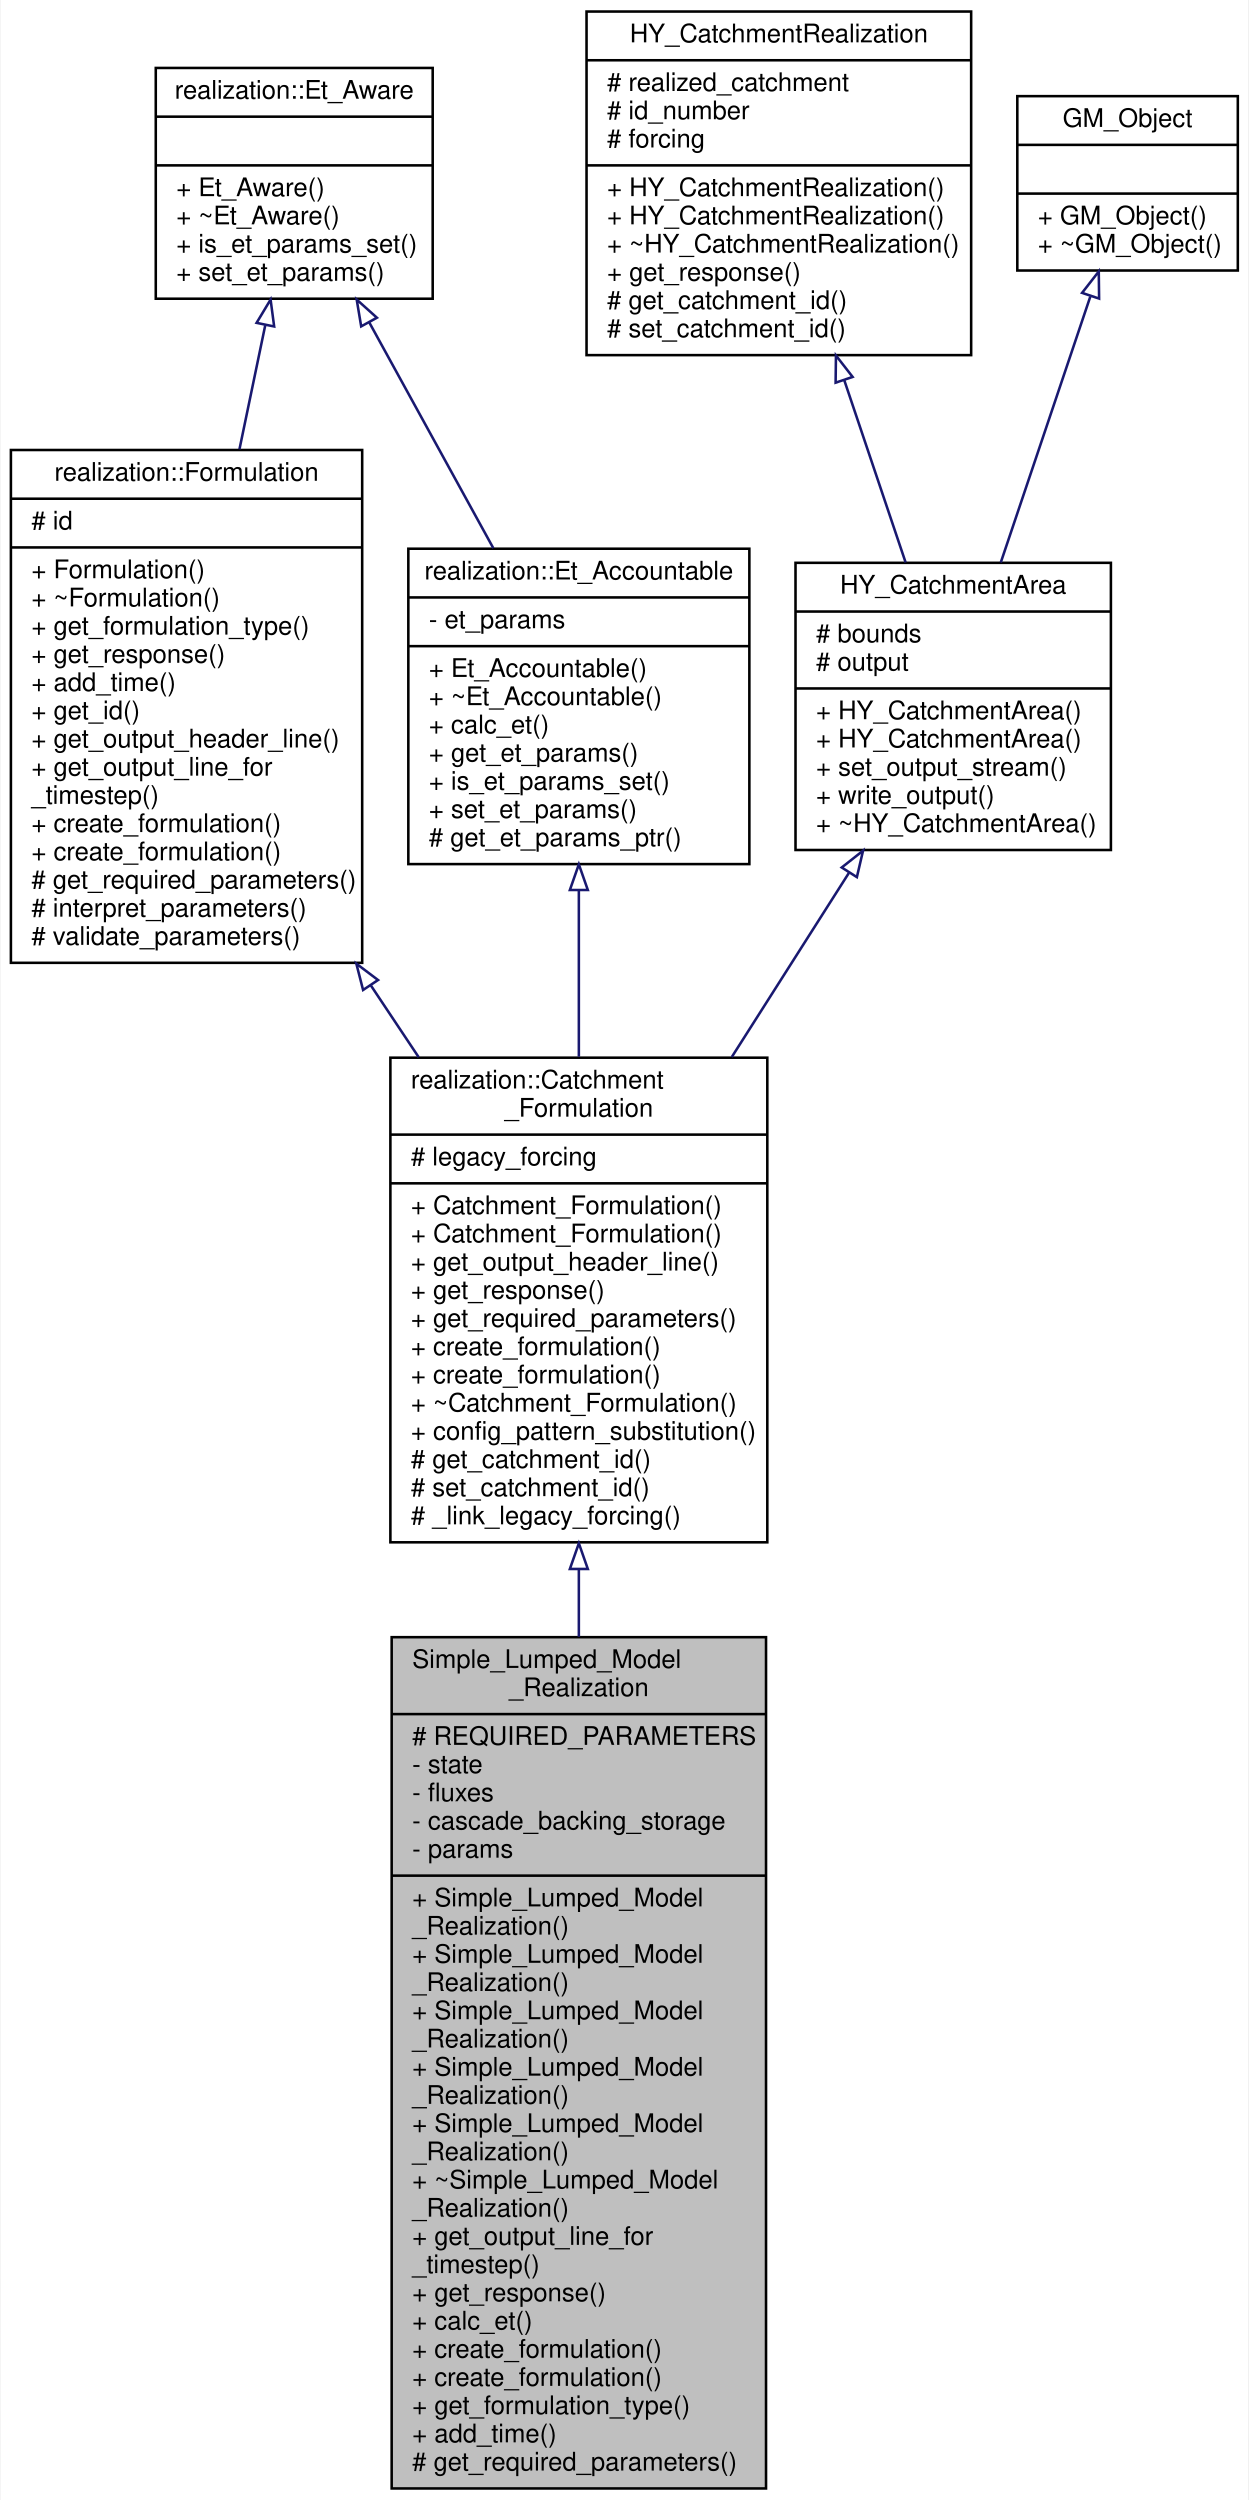
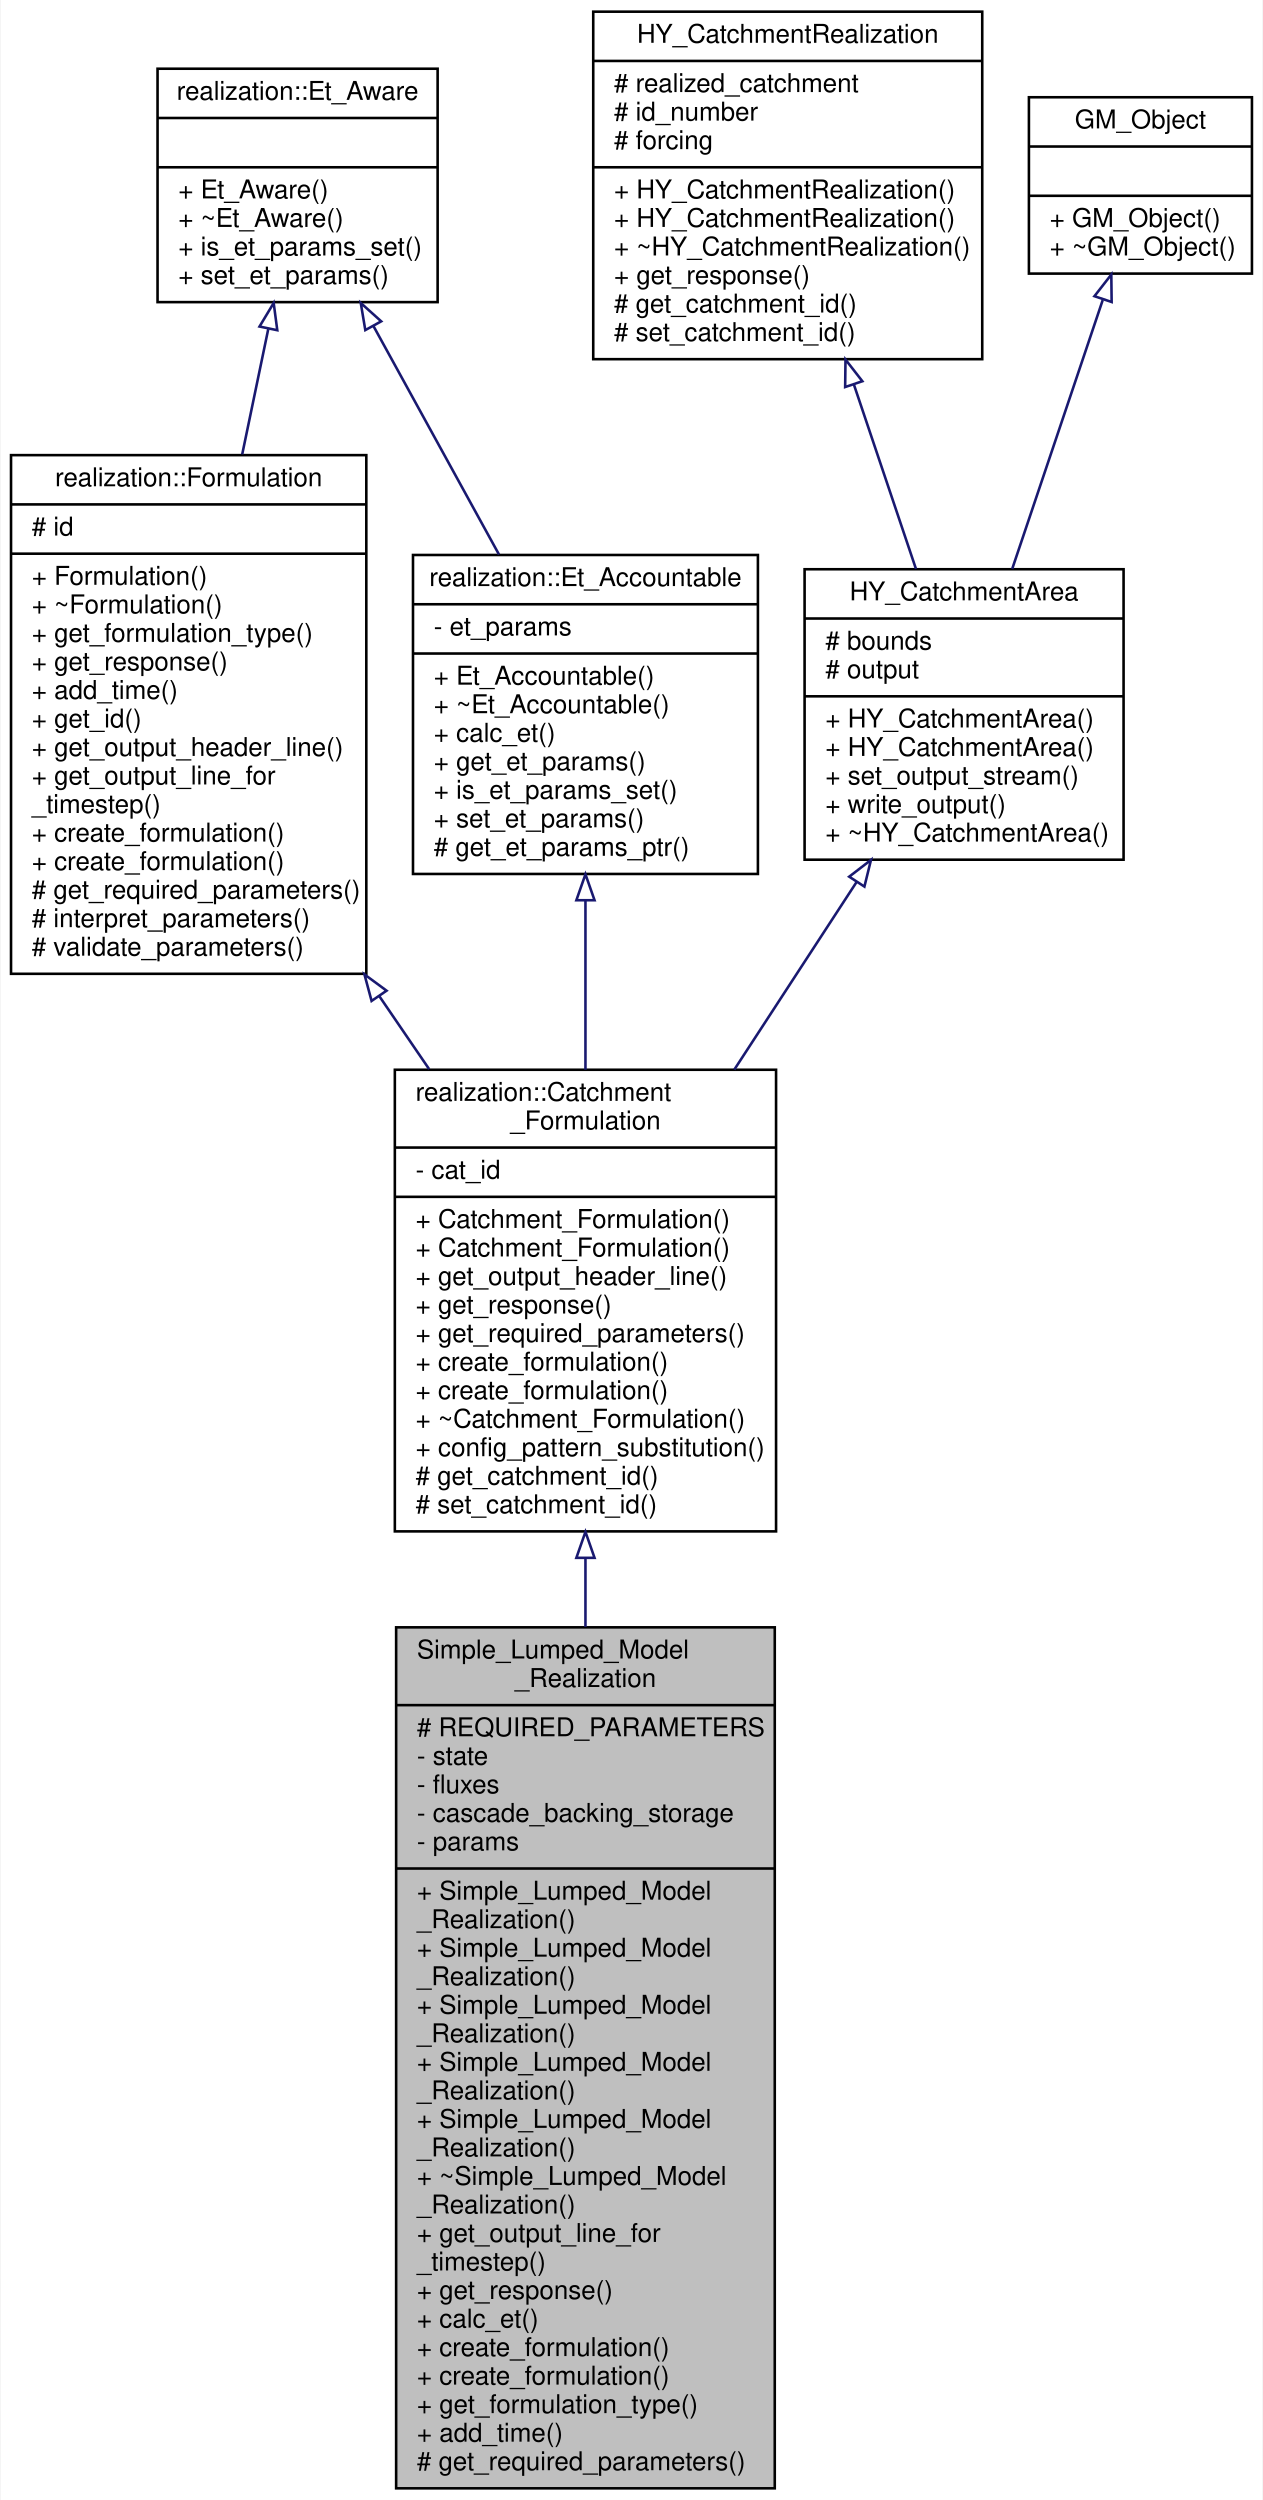
- <svg xmlns="http://www.w3.org/2000/svg" xmlns:xlink="http://www.w3.org/1999/xlink" width="487pt" height="975pt" viewBox="0.00 0.00 486.50 975.00">
-   <g id="graph0" class="graph" transform="scale(1 1) rotate(0) translate(4 971)">
-     <polygon fill="white" stroke="transparent" points="-4,4 -4,-971 482.5,-971 482.5,4 -4,4" />
+ <svg xmlns="http://www.w3.org/2000/svg" xmlns:xlink="http://www.w3.org/1999/xlink" width="487pt" height="964pt" viewBox="0.00 0.00 486.50 964.00">
+   <g id="graph0" class="graph" transform="scale(1 1) rotate(0) translate(4 960)">
+     <polygon fill="white" stroke="transparent" points="-4,4 -4,-960 482.5,-960 482.5,4 -4,4" />
    <g id="node1" class="node">
      <g id="a_node1">
        <a xlink:title=" ">
          <polygon fill="#bfbfbf" stroke="black" points="148.5,-0.5 148.5,-332.5 294.5,-332.5 294.5,-0.5 148.5,-0.5" />
          <text text-anchor="start" x="156.5" y="-320.5" font-family="Helvetica,sans-Serif" font-size="10.00">Simple_Lumped_Model</text>
          <text text-anchor="middle" x="221.5" y="-309.5" font-family="Helvetica,sans-Serif" font-size="10.00">_Realization</text>
          <polyline fill="none" stroke="black" points="148.5,-302.5 294.5,-302.5 " />
          <text text-anchor="start" x="156.5" y="-290.5" font-family="Helvetica,sans-Serif" font-size="10.00"># REQUIRED_PARAMETERS</text>
          <text text-anchor="start" x="156.5" y="-279.5" font-family="Helvetica,sans-Serif" font-size="10.00">- state</text>
          <text text-anchor="start" x="156.5" y="-268.5" font-family="Helvetica,sans-Serif" font-size="10.00">- fluxes</text>
          <text text-anchor="start" x="156.5" y="-257.5" font-family="Helvetica,sans-Serif" font-size="10.00">- cascade_backing_storage</text>
          <text text-anchor="start" x="156.5" y="-246.5" font-family="Helvetica,sans-Serif" font-size="10.00">- params</text>
          <polyline fill="none" stroke="black" points="148.5,-239.5 294.5,-239.5 " />
          <text text-anchor="start" x="156.5" y="-227.5" font-family="Helvetica,sans-Serif" font-size="10.00">+ Simple_Lumped_Model</text>
          <text text-anchor="start" x="156.5" y="-216.5" font-family="Helvetica,sans-Serif" font-size="10.00">_Realization()</text>
          <text text-anchor="start" x="156.5" y="-205.5" font-family="Helvetica,sans-Serif" font-size="10.00">+ Simple_Lumped_Model</text>
          <text text-anchor="start" x="156.5" y="-194.5" font-family="Helvetica,sans-Serif" font-size="10.00">_Realization()</text>
          <text text-anchor="start" x="156.5" y="-183.5" font-family="Helvetica,sans-Serif" font-size="10.00">+ Simple_Lumped_Model</text>
          <text text-anchor="start" x="156.5" y="-172.5" font-family="Helvetica,sans-Serif" font-size="10.00">_Realization()</text>
          <text text-anchor="start" x="156.5" y="-161.5" font-family="Helvetica,sans-Serif" font-size="10.00">+ Simple_Lumped_Model</text>
          <text text-anchor="start" x="156.5" y="-150.5" font-family="Helvetica,sans-Serif" font-size="10.00">_Realization()</text>
          <text text-anchor="start" x="156.5" y="-139.5" font-family="Helvetica,sans-Serif" font-size="10.00">+ Simple_Lumped_Model</text>
          <text text-anchor="start" x="156.5" y="-128.5" font-family="Helvetica,sans-Serif" font-size="10.00">_Realization()</text>
          <text text-anchor="start" x="156.5" y="-117.5" font-family="Helvetica,sans-Serif" font-size="10.00">+ ~Simple_Lumped_Model</text>
          <text text-anchor="start" x="156.5" y="-106.5" font-family="Helvetica,sans-Serif" font-size="10.00">_Realization()</text>
          <text text-anchor="start" x="156.5" y="-95.5" font-family="Helvetica,sans-Serif" font-size="10.00">+ get_output_line_for</text>
          <text text-anchor="start" x="156.5" y="-84.5" font-family="Helvetica,sans-Serif" font-size="10.00">_timestep()</text>
          <text text-anchor="start" x="156.5" y="-73.5" font-family="Helvetica,sans-Serif" font-size="10.00">+ get_response()</text>
          <text text-anchor="start" x="156.5" y="-62.5" font-family="Helvetica,sans-Serif" font-size="10.00">+ calc_et()</text>
          <text text-anchor="start" x="156.5" y="-51.5" font-family="Helvetica,sans-Serif" font-size="10.00">+ create_formulation()</text>
          <text text-anchor="start" x="156.5" y="-40.5" font-family="Helvetica,sans-Serif" font-size="10.00">+ create_formulation()</text>
          <text text-anchor="start" x="156.5" y="-29.5" font-family="Helvetica,sans-Serif" font-size="10.00">+ get_formulation_type()</text>
          <text text-anchor="start" x="156.5" y="-18.5" font-family="Helvetica,sans-Serif" font-size="10.00">+ add_time()</text>
          <text text-anchor="start" x="156.5" y="-7.5" font-family="Helvetica,sans-Serif" font-size="10.00"># get_required_parameters()</text>
        </a>
      </g>
    </g>
    <g id="node2" class="node">
      <g id="a_node2">
        <a xlink:href="classrealization_1_1_catchment___formulation.html" target="_top" xlink:title=" ">
-           <polygon fill="white" stroke="black" points="148,-369.5 148,-558.5 295,-558.5 295,-369.5 148,-369.5" />
-           <text text-anchor="start" x="156" y="-546.5" font-family="Helvetica,sans-Serif" font-size="10.00">realization::Catchment</text>
-           <text text-anchor="middle" x="221.5" y="-535.5" font-family="Helvetica,sans-Serif" font-size="10.00">_Formulation</text>
-           <polyline fill="none" stroke="black" points="148,-528.5 295,-528.5 " />
-           <text text-anchor="start" x="156" y="-516.5" font-family="Helvetica,sans-Serif" font-size="10.00"># legacy_forcing</text>
-           <polyline fill="none" stroke="black" points="148,-509.5 295,-509.5 " />
-           <text text-anchor="start" x="156" y="-497.5" font-family="Helvetica,sans-Serif" font-size="10.00">+ Catchment_Formulation()</text>
+           <polygon fill="white" stroke="black" points="148,-369.5 148,-547.5 295,-547.5 295,-369.5 148,-369.5" />
+           <text text-anchor="start" x="156" y="-535.5" font-family="Helvetica,sans-Serif" font-size="10.00">realization::Catchment</text>
+           <text text-anchor="middle" x="221.5" y="-524.5" font-family="Helvetica,sans-Serif" font-size="10.00">_Formulation</text>
+           <polyline fill="none" stroke="black" points="148,-517.5 295,-517.5 " />
+           <text text-anchor="start" x="156" y="-505.5" font-family="Helvetica,sans-Serif" font-size="10.00">- cat_id</text>
+           <polyline fill="none" stroke="black" points="148,-498.5 295,-498.5 " />
          <text text-anchor="start" x="156" y="-486.5" font-family="Helvetica,sans-Serif" font-size="10.00">+ Catchment_Formulation()</text>
-           <text text-anchor="start" x="156" y="-475.5" font-family="Helvetica,sans-Serif" font-size="10.00">+ get_output_header_line()</text>
-           <text text-anchor="start" x="156" y="-464.5" font-family="Helvetica,sans-Serif" font-size="10.00">+ get_response()</text>
-           <text text-anchor="start" x="156" y="-453.5" font-family="Helvetica,sans-Serif" font-size="10.00">+ get_required_parameters()</text>
-           <text text-anchor="start" x="156" y="-442.5" font-family="Helvetica,sans-Serif" font-size="10.00">+ create_formulation()</text>
+           <text text-anchor="start" x="156" y="-475.5" font-family="Helvetica,sans-Serif" font-size="10.00">+ Catchment_Formulation()</text>
+           <text text-anchor="start" x="156" y="-464.5" font-family="Helvetica,sans-Serif" font-size="10.00">+ get_output_header_line()</text>
+           <text text-anchor="start" x="156" y="-453.5" font-family="Helvetica,sans-Serif" font-size="10.00">+ get_response()</text>
+           <text text-anchor="start" x="156" y="-442.5" font-family="Helvetica,sans-Serif" font-size="10.00">+ get_required_parameters()</text>
          <text text-anchor="start" x="156" y="-431.5" font-family="Helvetica,sans-Serif" font-size="10.00">+ create_formulation()</text>
-           <text text-anchor="start" x="156" y="-420.5" font-family="Helvetica,sans-Serif" font-size="10.00">+ ~Catchment_Formulation()</text>
-           <text text-anchor="start" x="156" y="-409.5" font-family="Helvetica,sans-Serif" font-size="10.00">+ config_pattern_substitution()</text>
-           <text text-anchor="start" x="156" y="-398.5" font-family="Helvetica,sans-Serif" font-size="10.00"># get_catchment_id()</text>
-           <text text-anchor="start" x="156" y="-387.5" font-family="Helvetica,sans-Serif" font-size="10.00"># set_catchment_id()</text>
-           <text text-anchor="start" x="156" y="-376.5" font-family="Helvetica,sans-Serif" font-size="10.00"># _link_legacy_forcing()</text>
+           <text text-anchor="start" x="156" y="-420.5" font-family="Helvetica,sans-Serif" font-size="10.00">+ create_formulation()</text>
+           <text text-anchor="start" x="156" y="-409.5" font-family="Helvetica,sans-Serif" font-size="10.00">+ ~Catchment_Formulation()</text>
+           <text text-anchor="start" x="156" y="-398.5" font-family="Helvetica,sans-Serif" font-size="10.00">+ config_pattern_substitution()</text>
+           <text text-anchor="start" x="156" y="-387.5" font-family="Helvetica,sans-Serif" font-size="10.00"># get_catchment_id()</text>
+           <text text-anchor="start" x="156" y="-376.5" font-family="Helvetica,sans-Serif" font-size="10.00"># set_catchment_id()</text>
        </a>
      </g>
    </g>
    <g id="edge1" class="edge">
-       <path fill="none" stroke="midnightblue" d="M221.5,-359.07C221.5,-350.43 221.5,-341.58 221.5,-332.64" />
-       <polygon fill="none" stroke="midnightblue" points="218,-359.1 221.5,-369.1 225,-359.1 218,-359.1" />
+       <path fill="none" stroke="midnightblue" d="M221.5,-359.27C221.5,-350.6 221.5,-341.69 221.5,-332.68" />
+       <polygon fill="none" stroke="midnightblue" points="218,-359.31 221.5,-369.31 225,-359.31 218,-359.31" />
    </g>
    <g id="node3" class="node">
      <g id="a_node3">
        <a xlink:href="classrealization_1_1_formulation.html" target="_top" xlink:title=" ">
-           <polygon fill="white" stroke="black" points="0,-595.5 0,-795.5 137,-795.5 137,-595.5 0,-595.5" />
-           <text text-anchor="middle" x="68.5" y="-783.5" font-family="Helvetica,sans-Serif" font-size="10.00">realization::Formulation</text>
-           <polyline fill="none" stroke="black" points="0,-776.5 137,-776.5 " />
-           <text text-anchor="start" x="8" y="-764.5" font-family="Helvetica,sans-Serif" font-size="10.00"># id</text>
-           <polyline fill="none" stroke="black" points="0,-757.5 137,-757.5 " />
-           <text text-anchor="start" x="8" y="-745.5" font-family="Helvetica,sans-Serif" font-size="10.00">+ Formulation()</text>
-           <text text-anchor="start" x="8" y="-734.5" font-family="Helvetica,sans-Serif" font-size="10.00">+ ~Formulation()</text>
-           <text text-anchor="start" x="8" y="-723.5" font-family="Helvetica,sans-Serif" font-size="10.00">+ get_formulation_type()</text>
-           <text text-anchor="start" x="8" y="-712.5" font-family="Helvetica,sans-Serif" font-size="10.00">+ get_response()</text>
-           <text text-anchor="start" x="8" y="-701.5" font-family="Helvetica,sans-Serif" font-size="10.00">+ add_time()</text>
-           <text text-anchor="start" x="8" y="-690.5" font-family="Helvetica,sans-Serif" font-size="10.00">+ get_id()</text>
-           <text text-anchor="start" x="8" y="-679.5" font-family="Helvetica,sans-Serif" font-size="10.00">+ get_output_header_line()</text>
-           <text text-anchor="start" x="8" y="-668.5" font-family="Helvetica,sans-Serif" font-size="10.00">+ get_output_line_for</text>
-           <text text-anchor="start" x="8" y="-657.5" font-family="Helvetica,sans-Serif" font-size="10.00">_timestep()</text>
-           <text text-anchor="start" x="8" y="-646.5" font-family="Helvetica,sans-Serif" font-size="10.00">+ create_formulation()</text>
+           <polygon fill="white" stroke="black" points="0,-584.5 0,-784.5 137,-784.5 137,-584.5 0,-584.5" />
+           <text text-anchor="middle" x="68.5" y="-772.5" font-family="Helvetica,sans-Serif" font-size="10.00">realization::Formulation</text>
+           <polyline fill="none" stroke="black" points="0,-765.5 137,-765.5 " />
+           <text text-anchor="start" x="8" y="-753.5" font-family="Helvetica,sans-Serif" font-size="10.00"># id</text>
+           <polyline fill="none" stroke="black" points="0,-746.5 137,-746.5 " />
+           <text text-anchor="start" x="8" y="-734.5" font-family="Helvetica,sans-Serif" font-size="10.00">+ Formulation()</text>
+           <text text-anchor="start" x="8" y="-723.5" font-family="Helvetica,sans-Serif" font-size="10.00">+ ~Formulation()</text>
+           <text text-anchor="start" x="8" y="-712.5" font-family="Helvetica,sans-Serif" font-size="10.00">+ get_formulation_type()</text>
+           <text text-anchor="start" x="8" y="-701.5" font-family="Helvetica,sans-Serif" font-size="10.00">+ get_response()</text>
+           <text text-anchor="start" x="8" y="-690.5" font-family="Helvetica,sans-Serif" font-size="10.00">+ add_time()</text>
+           <text text-anchor="start" x="8" y="-679.5" font-family="Helvetica,sans-Serif" font-size="10.00">+ get_id()</text>
+           <text text-anchor="start" x="8" y="-668.5" font-family="Helvetica,sans-Serif" font-size="10.00">+ get_output_header_line()</text>
+           <text text-anchor="start" x="8" y="-657.5" font-family="Helvetica,sans-Serif" font-size="10.00">+ get_output_line_for</text>
+           <text text-anchor="start" x="8" y="-646.5" font-family="Helvetica,sans-Serif" font-size="10.00">_timestep()</text>
          <text text-anchor="start" x="8" y="-635.5" font-family="Helvetica,sans-Serif" font-size="10.00">+ create_formulation()</text>
-           <text text-anchor="start" x="8" y="-624.5" font-family="Helvetica,sans-Serif" font-size="10.00"># get_required_parameters()</text>
-           <text text-anchor="start" x="8" y="-613.5" font-family="Helvetica,sans-Serif" font-size="10.00"># interpret_parameters()</text>
-           <text text-anchor="start" x="8" y="-602.5" font-family="Helvetica,sans-Serif" font-size="10.00"># validate_parameters()</text>
+           <text text-anchor="start" x="8" y="-624.5" font-family="Helvetica,sans-Serif" font-size="10.00">+ create_formulation()</text>
+           <text text-anchor="start" x="8" y="-613.5" font-family="Helvetica,sans-Serif" font-size="10.00"># get_required_parameters()</text>
+           <text text-anchor="start" x="8" y="-602.5" font-family="Helvetica,sans-Serif" font-size="10.00"># interpret_parameters()</text>
+           <text text-anchor="start" x="8" y="-591.5" font-family="Helvetica,sans-Serif" font-size="10.00"># validate_parameters()</text>
        </a>
      </g>
    </g>
    <g id="edge2" class="edge">
-       <path fill="none" stroke="midnightblue" d="M140.42,-586.62C146.64,-577.29 152.91,-567.89 159.04,-558.68" />
-       <polygon fill="none" stroke="midnightblue" points="137.35,-584.91 134.72,-595.17 143.18,-588.79 137.35,-584.91" />
+       <path fill="none" stroke="midnightblue" d="M141.94,-575.98C148.41,-566.51 154.9,-557.01 161.23,-547.73" />
+       <polygon fill="none" stroke="midnightblue" points="139.03,-574.04 136.28,-584.27 144.81,-577.99 139.03,-574.04" />
    </g>
    <g id="node4" class="node">
      <g id="a_node4">
        <a xlink:href="classrealization_1_1_et___aware.html" target="_top" xlink:title="Interface for type that is aware of parameters for evapotranspiration in certain calculations,...">
-           <polygon fill="white" stroke="black" points="56.5,-854.5 56.5,-944.5 164.5,-944.5 164.5,-854.5 56.5,-854.5" />
-           <text text-anchor="middle" x="110.5" y="-932.5" font-family="Helvetica,sans-Serif" font-size="10.00">realization::Et_Aware</text>
-           <polyline fill="none" stroke="black" points="56.5,-925.5 164.5,-925.5 " />
-           <text text-anchor="middle" x="110.5" y="-913.5" font-family="Helvetica,sans-Serif" font-size="10.00"> </text>
-           <polyline fill="none" stroke="black" points="56.5,-906.5 164.5,-906.5 " />
-           <text text-anchor="start" x="64.5" y="-894.5" font-family="Helvetica,sans-Serif" font-size="10.00">+ Et_Aware()</text>
-           <text text-anchor="start" x="64.5" y="-883.5" font-family="Helvetica,sans-Serif" font-size="10.00">+ ~Et_Aware()</text>
-           <text text-anchor="start" x="64.5" y="-872.5" font-family="Helvetica,sans-Serif" font-size="10.00">+ is_et_params_set()</text>
-           <text text-anchor="start" x="64.5" y="-861.5" font-family="Helvetica,sans-Serif" font-size="10.00">+ set_et_params()</text>
+           <polygon fill="white" stroke="black" points="56.5,-843.5 56.5,-933.5 164.5,-933.5 164.5,-843.5 56.5,-843.5" />
+           <text text-anchor="middle" x="110.5" y="-921.5" font-family="Helvetica,sans-Serif" font-size="10.00">realization::Et_Aware</text>
+           <polyline fill="none" stroke="black" points="56.5,-914.5 164.5,-914.5 " />
+           <text text-anchor="middle" x="110.5" y="-902.5" font-family="Helvetica,sans-Serif" font-size="10.00"> </text>
+           <polyline fill="none" stroke="black" points="56.5,-895.5 164.5,-895.5 " />
+           <text text-anchor="start" x="64.5" y="-883.5" font-family="Helvetica,sans-Serif" font-size="10.00">+ Et_Aware()</text>
+           <text text-anchor="start" x="64.5" y="-872.5" font-family="Helvetica,sans-Serif" font-size="10.00">+ ~Et_Aware()</text>
+           <text text-anchor="start" x="64.5" y="-861.5" font-family="Helvetica,sans-Serif" font-size="10.00">+ is_et_params_set()</text>
+           <text text-anchor="start" x="64.5" y="-850.5" font-family="Helvetica,sans-Serif" font-size="10.00">+ set_et_params()</text>
        </a>
      </g>
    </g>
    <g id="edge3" class="edge">
-       <path fill="none" stroke="midnightblue" d="M99.19,-844.11C96.08,-829.15 92.61,-812.44 89.14,-795.79" />
-       <polygon fill="none" stroke="midnightblue" points="95.82,-845.09 101.28,-854.17 102.67,-843.67 95.82,-845.09" />
+       <path fill="none" stroke="midnightblue" d="M99.19,-833.11C96.08,-818.15 92.61,-801.44 89.14,-784.79" />
+       <polygon fill="none" stroke="midnightblue" points="95.82,-834.09 101.28,-843.17 102.67,-832.67 95.82,-834.09" />
    </g>
    <g id="node8" class="node">
      <g id="a_node8">
        <a xlink:href="classrealization_1_1_et___accountable.html" target="_top" xlink:title="Interface for type that is able to account for evapotranspiration in certain calculations,...">
-           <polygon fill="white" stroke="black" points="155,-634 155,-757 288,-757 288,-634 155,-634" />
-           <text text-anchor="middle" x="221.5" y="-745" font-family="Helvetica,sans-Serif" font-size="10.00">realization::Et_Accountable</text>
-           <polyline fill="none" stroke="black" points="155,-738 288,-738 " />
-           <text text-anchor="start" x="163" y="-726" font-family="Helvetica,sans-Serif" font-size="10.00">- et_params</text>
-           <polyline fill="none" stroke="black" points="155,-719 288,-719 " />
-           <text text-anchor="start" x="163" y="-707" font-family="Helvetica,sans-Serif" font-size="10.00">+ Et_Accountable()</text>
-           <text text-anchor="start" x="163" y="-696" font-family="Helvetica,sans-Serif" font-size="10.00">+ ~Et_Accountable()</text>
-           <text text-anchor="start" x="163" y="-685" font-family="Helvetica,sans-Serif" font-size="10.00">+ calc_et()</text>
-           <text text-anchor="start" x="163" y="-674" font-family="Helvetica,sans-Serif" font-size="10.00">+ get_et_params()</text>
-           <text text-anchor="start" x="163" y="-663" font-family="Helvetica,sans-Serif" font-size="10.00">+ is_et_params_set()</text>
-           <text text-anchor="start" x="163" y="-652" font-family="Helvetica,sans-Serif" font-size="10.00">+ set_et_params()</text>
-           <text text-anchor="start" x="163" y="-641" font-family="Helvetica,sans-Serif" font-size="10.00"># get_et_params_ptr()</text>
+           <polygon fill="white" stroke="black" points="155,-623 155,-746 288,-746 288,-623 155,-623" />
+           <text text-anchor="middle" x="221.5" y="-734" font-family="Helvetica,sans-Serif" font-size="10.00">realization::Et_Accountable</text>
+           <polyline fill="none" stroke="black" points="155,-727 288,-727 " />
+           <text text-anchor="start" x="163" y="-715" font-family="Helvetica,sans-Serif" font-size="10.00">- et_params</text>
+           <polyline fill="none" stroke="black" points="155,-708 288,-708 " />
+           <text text-anchor="start" x="163" y="-696" font-family="Helvetica,sans-Serif" font-size="10.00">+ Et_Accountable()</text>
+           <text text-anchor="start" x="163" y="-685" font-family="Helvetica,sans-Serif" font-size="10.00">+ ~Et_Accountable()</text>
+           <text text-anchor="start" x="163" y="-674" font-family="Helvetica,sans-Serif" font-size="10.00">+ calc_et()</text>
+           <text text-anchor="start" x="163" y="-663" font-family="Helvetica,sans-Serif" font-size="10.00">+ get_et_params()</text>
+           <text text-anchor="start" x="163" y="-652" font-family="Helvetica,sans-Serif" font-size="10.00">+ is_et_params_set()</text>
+           <text text-anchor="start" x="163" y="-641" font-family="Helvetica,sans-Serif" font-size="10.00">+ set_et_params()</text>
+           <text text-anchor="start" x="163" y="-630" font-family="Helvetica,sans-Serif" font-size="10.00"># get_et_params_ptr()</text>
        </a>
      </g>
    </g>
    <g id="edge8" class="edge">
-       <path fill="none" stroke="midnightblue" d="M139.77,-845.24C154.63,-818.2 172.75,-785.22 188.15,-757.2" />
-       <polygon fill="none" stroke="midnightblue" points="136.61,-843.72 134.86,-854.17 142.74,-847.09 136.61,-843.72" />
+       <path fill="none" stroke="midnightblue" d="M139.77,-834.24C154.63,-807.2 172.75,-774.22 188.15,-746.2" />
+       <polygon fill="none" stroke="midnightblue" points="136.61,-832.72 134.86,-843.17 142.74,-836.09 136.61,-832.72" />
    </g>
    <g id="node5" class="node">
      <g id="a_node5">
        <a xlink:href="class_h_y___catchment_area.html" target="_top" xlink:title=" ">
-           <polygon fill="white" stroke="black" points="306,-639.5 306,-751.5 429,-751.5 429,-639.5 306,-639.5" />
-           <text text-anchor="middle" x="367.5" y="-739.5" font-family="Helvetica,sans-Serif" font-size="10.00">HY_CatchmentArea</text>
-           <polyline fill="none" stroke="black" points="306,-732.5 429,-732.5 " />
-           <text text-anchor="start" x="314" y="-720.5" font-family="Helvetica,sans-Serif" font-size="10.00"># bounds</text>
-           <text text-anchor="start" x="314" y="-709.5" font-family="Helvetica,sans-Serif" font-size="10.00"># output</text>
-           <polyline fill="none" stroke="black" points="306,-702.5 429,-702.5 " />
-           <text text-anchor="start" x="314" y="-690.5" font-family="Helvetica,sans-Serif" font-size="10.00">+ HY_CatchmentArea()</text>
+           <polygon fill="white" stroke="black" points="306,-628.5 306,-740.5 429,-740.5 429,-628.5 306,-628.5" />
+           <text text-anchor="middle" x="367.5" y="-728.5" font-family="Helvetica,sans-Serif" font-size="10.00">HY_CatchmentArea</text>
+           <polyline fill="none" stroke="black" points="306,-721.5 429,-721.5 " />
+           <text text-anchor="start" x="314" y="-709.5" font-family="Helvetica,sans-Serif" font-size="10.00"># bounds</text>
+           <text text-anchor="start" x="314" y="-698.5" font-family="Helvetica,sans-Serif" font-size="10.00"># output</text>
+           <polyline fill="none" stroke="black" points="306,-691.5 429,-691.5 " />
          <text text-anchor="start" x="314" y="-679.5" font-family="Helvetica,sans-Serif" font-size="10.00">+ HY_CatchmentArea()</text>
-           <text text-anchor="start" x="314" y="-668.5" font-family="Helvetica,sans-Serif" font-size="10.00">+ set_output_stream()</text>
-           <text text-anchor="start" x="314" y="-657.5" font-family="Helvetica,sans-Serif" font-size="10.00">+ write_output()</text>
-           <text text-anchor="start" x="314" y="-646.5" font-family="Helvetica,sans-Serif" font-size="10.00">+ ~HY_CatchmentArea()</text>
+           <text text-anchor="start" x="314" y="-668.5" font-family="Helvetica,sans-Serif" font-size="10.00">+ HY_CatchmentArea()</text>
+           <text text-anchor="start" x="314" y="-657.5" font-family="Helvetica,sans-Serif" font-size="10.00">+ set_output_stream()</text>
+           <text text-anchor="start" x="314" y="-646.5" font-family="Helvetica,sans-Serif" font-size="10.00">+ write_output()</text>
+           <text text-anchor="start" x="314" y="-635.5" font-family="Helvetica,sans-Serif" font-size="10.00">+ ~HY_CatchmentArea()</text>
        </a>
      </g>
    </g>
    <g id="edge4" class="edge">
-       <path fill="none" stroke="midnightblue" d="M326.82,-630.56C312.68,-608.32 296.5,-582.9 281.14,-558.76" />
-       <polygon fill="none" stroke="midnightblue" points="324.02,-632.68 332.34,-639.24 329.93,-628.92 324.02,-632.68" />
+       <path fill="none" stroke="midnightblue" d="M326.09,-619.96C311.42,-597.46 294.65,-571.73 278.9,-547.56" />
+       <polygon fill="none" stroke="midnightblue" points="323.2,-621.95 331.6,-628.42 329.07,-618.13 323.2,-621.95" />
    </g>
    <g id="node6" class="node">
      <g id="a_node6">
        <a xlink:href="class_h_y___catchment_realization.html" target="_top" xlink:title=" ">
-           <polygon fill="white" stroke="black" points="224.5,-832.5 224.5,-966.5 374.5,-966.5 374.5,-832.5 224.5,-832.5" />
-           <text text-anchor="middle" x="299.5" y="-954.5" font-family="Helvetica,sans-Serif" font-size="10.00">HY_CatchmentRealization</text>
-           <polyline fill="none" stroke="black" points="224.5,-947.5 374.5,-947.5 " />
-           <text text-anchor="start" x="232.5" y="-935.5" font-family="Helvetica,sans-Serif" font-size="10.00"># realized_catchment</text>
-           <text text-anchor="start" x="232.5" y="-924.5" font-family="Helvetica,sans-Serif" font-size="10.00"># id_number</text>
-           <text text-anchor="start" x="232.5" y="-913.5" font-family="Helvetica,sans-Serif" font-size="10.00"># forcing</text>
-           <polyline fill="none" stroke="black" points="224.5,-906.5 374.5,-906.5 " />
-           <text text-anchor="start" x="232.5" y="-894.5" font-family="Helvetica,sans-Serif" font-size="10.00">+ HY_CatchmentRealization()</text>
+           <polygon fill="white" stroke="black" points="224.5,-821.5 224.5,-955.5 374.5,-955.5 374.5,-821.5 224.5,-821.5" />
+           <text text-anchor="middle" x="299.5" y="-943.5" font-family="Helvetica,sans-Serif" font-size="10.00">HY_CatchmentRealization</text>
+           <polyline fill="none" stroke="black" points="224.5,-936.5 374.5,-936.5 " />
+           <text text-anchor="start" x="232.5" y="-924.5" font-family="Helvetica,sans-Serif" font-size="10.00"># realized_catchment</text>
+           <text text-anchor="start" x="232.5" y="-913.5" font-family="Helvetica,sans-Serif" font-size="10.00"># id_number</text>
+           <text text-anchor="start" x="232.5" y="-902.5" font-family="Helvetica,sans-Serif" font-size="10.00"># forcing</text>
+           <polyline fill="none" stroke="black" points="224.5,-895.5 374.5,-895.5 " />
          <text text-anchor="start" x="232.5" y="-883.5" font-family="Helvetica,sans-Serif" font-size="10.00">+ HY_CatchmentRealization()</text>
-           <text text-anchor="start" x="232.5" y="-872.5" font-family="Helvetica,sans-Serif" font-size="10.00">+ ~HY_CatchmentRealization()</text>
-           <text text-anchor="start" x="232.5" y="-861.5" font-family="Helvetica,sans-Serif" font-size="10.00">+ get_response()</text>
-           <text text-anchor="start" x="232.5" y="-850.5" font-family="Helvetica,sans-Serif" font-size="10.00"># get_catchment_id()</text>
-           <text text-anchor="start" x="232.5" y="-839.5" font-family="Helvetica,sans-Serif" font-size="10.00"># set_catchment_id()</text>
+           <text text-anchor="start" x="232.5" y="-872.5" font-family="Helvetica,sans-Serif" font-size="10.00">+ HY_CatchmentRealization()</text>
+           <text text-anchor="start" x="232.5" y="-861.5" font-family="Helvetica,sans-Serif" font-size="10.00">+ ~HY_CatchmentRealization()</text>
+           <text text-anchor="start" x="232.5" y="-850.5" font-family="Helvetica,sans-Serif" font-size="10.00">+ get_response()</text>
+           <text text-anchor="start" x="232.5" y="-839.5" font-family="Helvetica,sans-Serif" font-size="10.00"># get_catchment_id()</text>
+           <text text-anchor="start" x="232.5" y="-828.5" font-family="Helvetica,sans-Serif" font-size="10.00"># set_catchment_id()</text>
        </a>
      </g>
    </g>
    <g id="edge5" class="edge">
-       <path fill="none" stroke="midnightblue" d="M325.01,-822.73C332.95,-799.12 341.56,-773.56 348.94,-751.64" />
-       <polygon fill="none" stroke="midnightblue" points="321.64,-821.76 321.77,-832.36 328.27,-824 321.64,-821.76" />
+       <path fill="none" stroke="midnightblue" d="M325.01,-811.73C332.95,-788.12 341.56,-762.56 348.94,-740.64" />
+       <polygon fill="none" stroke="midnightblue" points="321.64,-810.76 321.77,-821.36 328.27,-813 321.64,-810.76" />
    </g>
    <g id="node7" class="node">
      <g id="a_node7">
        <a xlink:href="class_g_m___object.html" target="_top" xlink:title=" ">
-           <polygon fill="white" stroke="black" points="392.5,-865.5 392.5,-933.5 478.5,-933.5 478.5,-865.5 392.5,-865.5" />
-           <text text-anchor="middle" x="435.5" y="-921.5" font-family="Helvetica,sans-Serif" font-size="10.00">GM_Object</text>
-           <polyline fill="none" stroke="black" points="392.5,-914.5 478.5,-914.5 " />
-           <text text-anchor="middle" x="435.5" y="-902.5" font-family="Helvetica,sans-Serif" font-size="10.00"> </text>
-           <polyline fill="none" stroke="black" points="392.5,-895.5 478.5,-895.5 " />
-           <text text-anchor="start" x="400.5" y="-883.5" font-family="Helvetica,sans-Serif" font-size="10.00">+ GM_Object()</text>
-           <text text-anchor="start" x="400.5" y="-872.5" font-family="Helvetica,sans-Serif" font-size="10.00">+ ~GM_Object()</text>
+           <polygon fill="white" stroke="black" points="392.5,-854.5 392.5,-922.5 478.5,-922.5 478.5,-854.5 392.5,-854.5" />
+           <text text-anchor="middle" x="435.5" y="-910.5" font-family="Helvetica,sans-Serif" font-size="10.00">GM_Object</text>
+           <polyline fill="none" stroke="black" points="392.5,-903.5 478.5,-903.5 " />
+           <text text-anchor="middle" x="435.5" y="-891.5" font-family="Helvetica,sans-Serif" font-size="10.00"> </text>
+           <polyline fill="none" stroke="black" points="392.5,-884.5 478.5,-884.5 " />
+           <text text-anchor="start" x="400.5" y="-872.5" font-family="Helvetica,sans-Serif" font-size="10.00">+ GM_Object()</text>
+           <text text-anchor="start" x="400.5" y="-861.5" font-family="Helvetica,sans-Serif" font-size="10.00">+ ~GM_Object()</text>
        </a>
      </g>
    </g>
    <g id="edge6" class="edge">
-       <path fill="none" stroke="midnightblue" d="M420.96,-855.3C410.76,-825.01 397.05,-784.27 386.06,-751.64" />
-       <polygon fill="none" stroke="midnightblue" points="417.76,-856.78 424.27,-865.14 424.4,-854.55 417.76,-856.78" />
+       <path fill="none" stroke="midnightblue" d="M420.96,-844.3C410.76,-814.01 397.05,-773.27 386.06,-740.64" />
+       <polygon fill="none" stroke="midnightblue" points="417.76,-845.78 424.27,-854.14 424.4,-843.55 417.76,-845.78" />
    </g>
    <g id="edge7" class="edge">
-       <path fill="none" stroke="midnightblue" d="M221.5,-623.72C221.5,-603.23 221.5,-580.53 221.5,-558.87" />
-       <polygon fill="none" stroke="midnightblue" points="218,-623.9 221.5,-633.9 225,-623.9 218,-623.9" />
+       <path fill="none" stroke="midnightblue" d="M221.5,-612.61C221.5,-591.94 221.5,-569.1 221.5,-547.5" />
+       <polygon fill="none" stroke="midnightblue" points="218,-612.88 221.5,-622.88 225,-612.88 218,-612.88" />
    </g>
  </g>
</svg>
